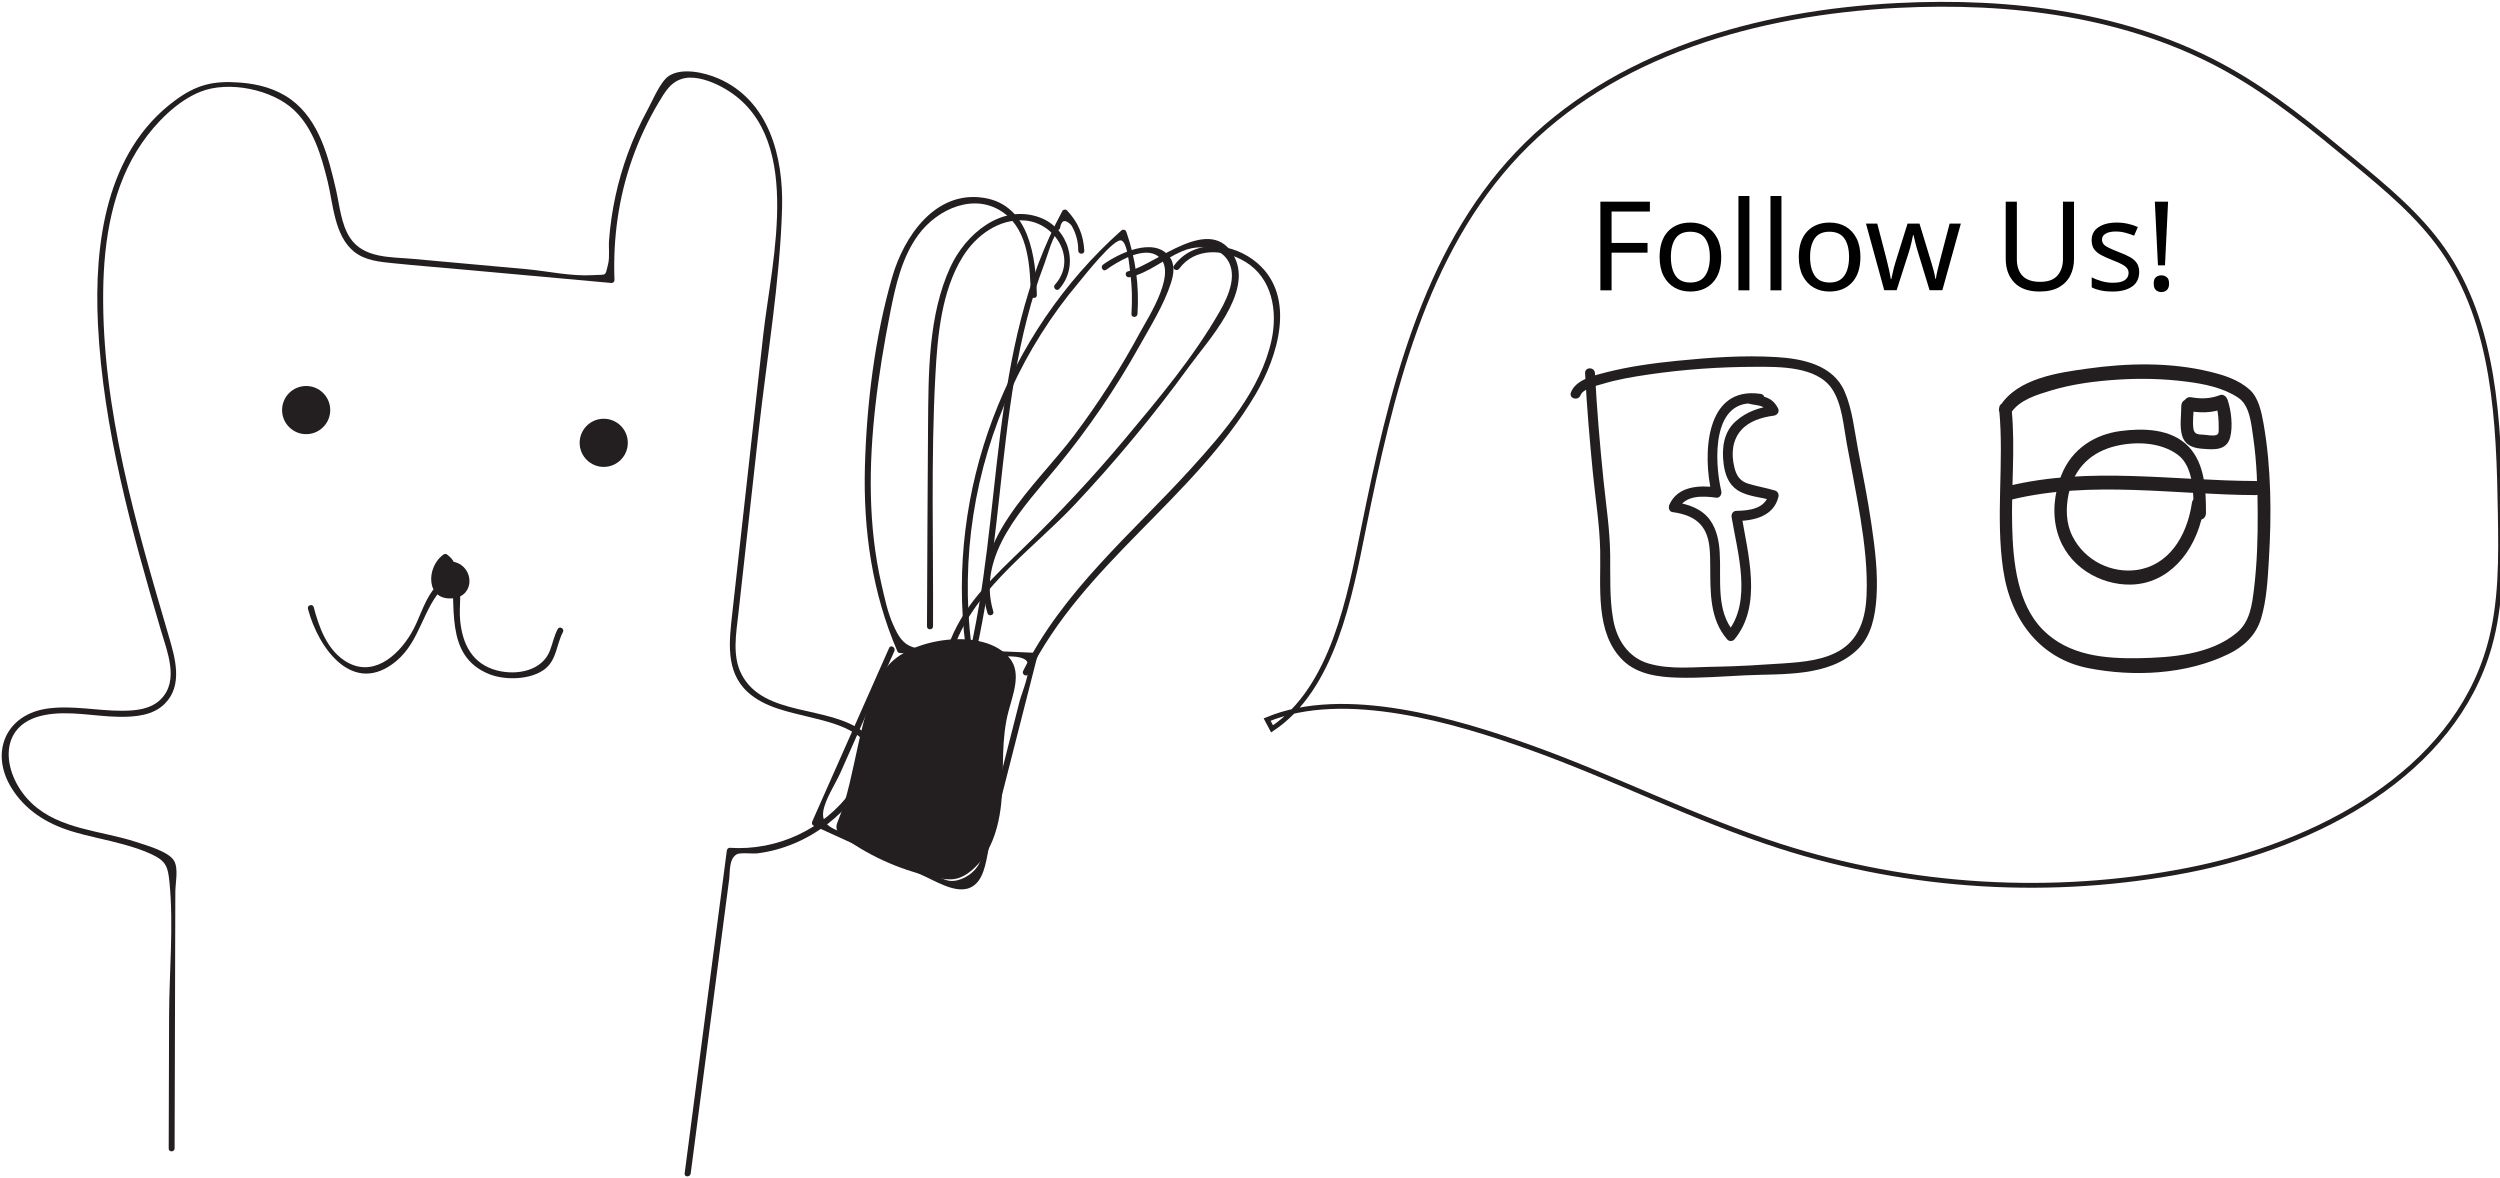
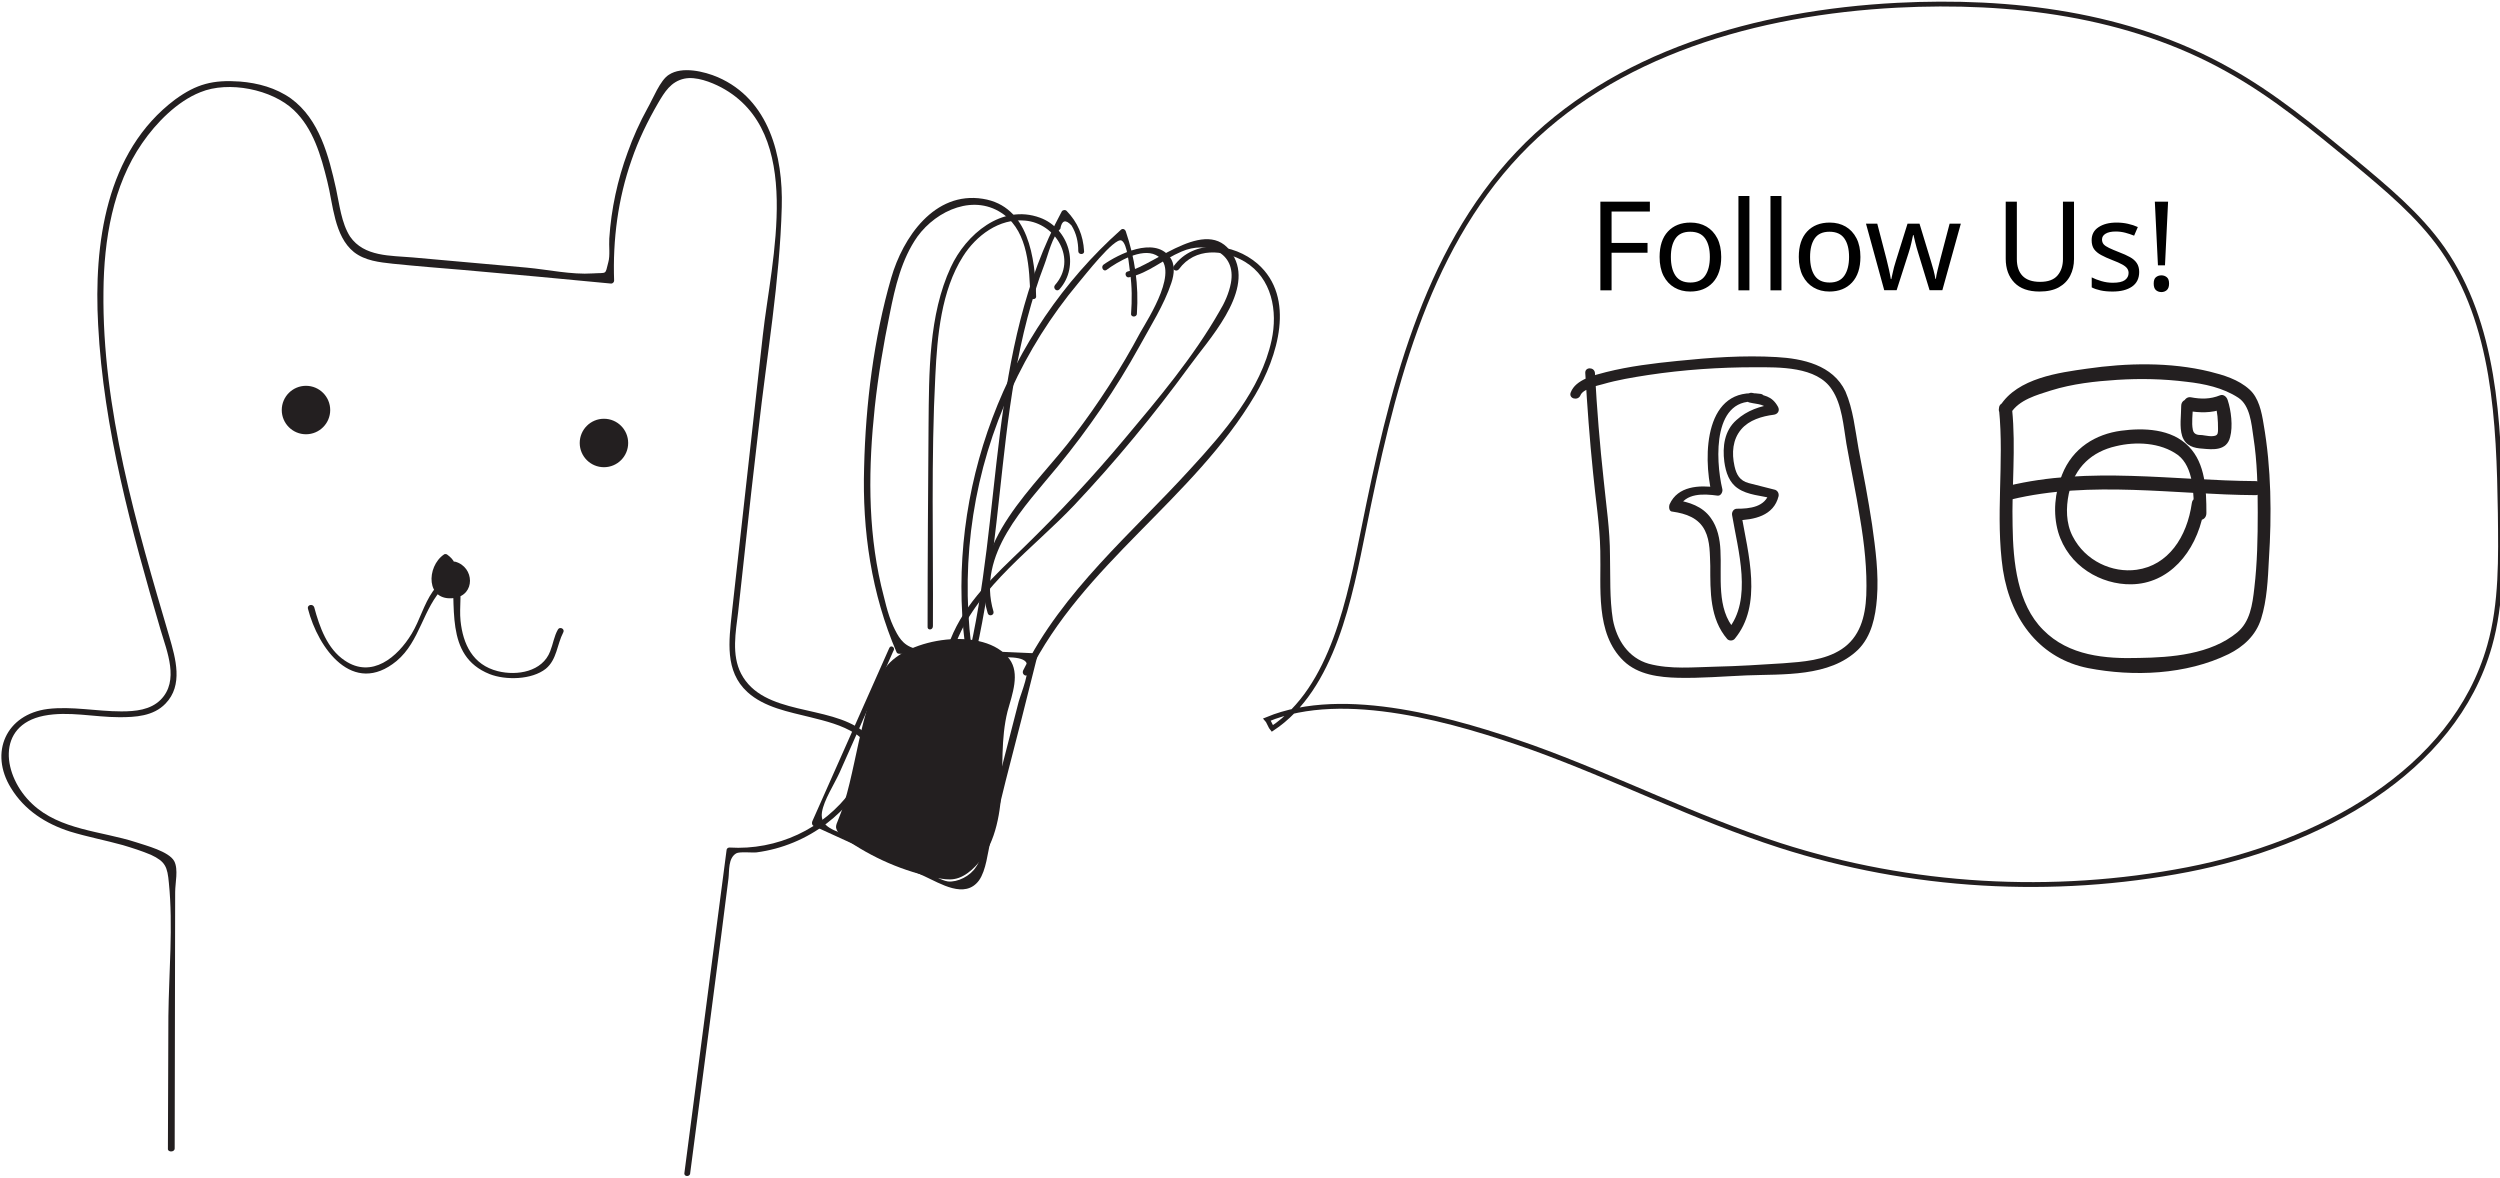
- <svg xmlns="http://www.w3.org/2000/svg" width="516px" height="243px" viewBox="0 0 516 243" version="1.1">
-   <g id="index-social" stroke="none" stroke-width="1" fill="none" fill-rule="evenodd">
+ <svg xmlns="http://www.w3.org/2000/svg" version="1.1" id="Layer_1" x="0px" y="0px" viewBox="0 0 516 243" style="enable-background:new 0 0 516 243;" xml:space="preserve">
+   <style type="text/css">
+ 	.st0{fill:#231F20;}
+ 	.st1{fill:none;stroke:#231F20;}
+ 	.st2{font-family:'Quicksand-Regular';}
+ 	.st3{font-size:25.63px;}
+ 	.st4{fill:none;}
+ </style>
+   <a href="https://www.instagram.com/roundandround_rotterdam/" target="_blank">
+     <rect x="407.6" y="73.6" class="st4" width="64.7" height="66.4" />
+   </a>
+   <a href="https://www.facebook.com/roundandround.nl/" target="_blank">
+     <rect x="324.2" y="73.6" class="st4" width="64.7" height="66.4" />
+   </a>
+   <g id="index-social">
    <g id="right" transform="translate(261.56, 0.883629)">
-       <a href="https://www.instagram.com/roundandround_rotterdam/" alt="Instagram">
-         <g id="instagram" transform="translate(150.44, 74.11637)" fill="#231F20" fill-rule="nonzero">
-           <path d="M0.63,9.53 C1.69,20.54 -0.17,31.63 1.46,42.61 C3.06,53.4 9.44,61 18.95,62.89 C28.3,64.74 39.19,64.27 47.99,59.98 C50.97,58.53 53.62,56.22 54.69,52.66 C55.84,48.82 56.06,44.51 56.3,40.5 C56.86,31.27 56.8,21.62 55.21,12.51 C54.77,10.01 54.17,7.07 52.32,5.42 C50,3.34 46.96,2.41 44.12,1.72 C35.88,-0.28 27.05,-0.08 18.72,1.1 C13.06,1.9 4.45,3.01 0.81,8.81 C-0.15,10.35 2.08,11.8 3.03,10.28 C4.77,7.5 8.57,6.44 11.29,5.61 C15.77,4.25 20.42,3.67 25.03,3.36 C29.78,3.05 34.56,3.16 39.29,3.77 C42.89,4.23 46.82,4.99 49.99,7.1 C52.36,8.68 52.65,12.44 53.06,15.25 C53.81,20.37 53.96,25.63 53.99,30.82 C54.02,35.99 53.86,41.21 53.25,46.34 C52.83,49.91 52.39,53.31 49.7,55.57 C44.23,60.18 35.98,60.73 29.44,60.85 C22.6,60.96 15.01,60.39 9.66,55 C4.39,49.69 3.49,41.07 3.31,33.54 C3.11,25.55 3.98,17.52 3.21,9.54 C3.02,7.69 0.45,7.67 0.63,9.53 L0.63,9.53 Z" id="Path" />
-           <path d="M3.13,28.13 C19.7,24.09 36.85,27.13 53.61,27.19 C55.26,27.2 55.26,24.28 53.61,24.28 C36.6,24.23 19.27,21.22 2.45,25.33 C0.83,25.72 1.52,28.53 3.13,28.13 L3.13,28.13 Z" id="Path" />
-           <path d="M40.41,28.81 C39.36,35.86 35.52,41.75 28.97,42.65 C23.92,43.34 18.38,40.85 15.78,35.73 C14.4,33.04 14.34,29.84 14.98,26.89 C16.2,21.31 19.89,18.21 24.69,17.06 C28.75,16.09 33.87,16.22 37.45,18.83 C40.8,21.28 40.76,26.91 40.74,30.88 C40.73,32.75 43.3,32.75 43.31,30.88 C43.33,26.05 43.06,20.72 39.76,17.22 C36.17,13.41 30.25,13.36 25.71,13.96 C20.52,14.64 15.67,17.49 13.46,23.09 C11.99,26.81 11.53,30.98 12.65,34.9 C14.7,42.01 21.55,45.77 27.78,45.66 C35.46,45.52 41.05,39.12 42.68,30.88 C42.76,30.45 42.83,30.02 42.88,29.6 C43.16,27.75 40.69,26.96 40.41,28.81 L40.41,28.81 Z" id="Path" />
-           <path d="M38.22,8.84 C38.21,10.81 37.82,13.11 38.42,15.01 C39.07,17.06 40.92,17.51 42.63,17.63 C44.76,17.78 47.59,18.13 48.32,15.21 C48.89,12.96 48.52,9.72 47.79,7.57 C47.55,6.87 46.92,6.28 46.21,6.55 C44.24,7.31 42.28,7.36 40.23,6.99 C38.61,6.71 37.91,9.52 39.55,9.8 C42.05,10.24 44.47,10.28 46.89,9.36 C46.36,9.02 45.84,8.68 45.31,8.34 C45.85,9.94 45.96,11.72 45.94,13.41 C45.94,14.1 45.98,14.6 45.47,14.78 C44.69,15.05 43.45,14.74 42.63,14.71 C41.76,14.68 40.93,14.65 40.74,13.59 C40.48,12.11 40.78,10.34 40.79,8.84 C40.8,6.96 38.23,6.96 38.22,8.84 L38.22,8.84 Z" id="Path" />
-         </g>
-       </a>
-       <a href="https://www.facebook.com/roundandround.nl/" alt="Facebook">
-         <g id="facebook" transform="translate(62.44, 72.11637)" fill="#231F20" fill-rule="nonzero">
-           <path d="M39.41,8.3 C27.92,6.59 27.38,20.79 29.31,28.93 C29.63,28.49 29.97,28.04 30.3,27.59 C26.73,27.12 22.3,27.31 20.57,31.14 C20.32,31.69 20.46,32.59 21.18,32.69 C23.94,33.08 26.54,33.96 27.92,36.61 C29.04,38.78 28.96,41.53 28.99,43.92 C29.03,49.21 28.85,54.78 32.51,58.99 C32.86,59.41 33.61,59.41 33.97,58.99 C39.83,51.97 36.76,41.34 35.42,33.2 C35.08,33.65 34.75,34.09 34.42,34.54 C38.01,34.48 42.08,33.6 43.07,29.54 C43.21,28.98 42.9,28.4 42.35,28.24 C40.53,27.7 38.67,27.39 36.85,26.84 C35.1,26.31 34.35,25.11 33.95,23.36 C33.32,20.7 33.52,17.9 35.36,15.8 C37.01,13.9 39.69,13.11 42.07,12.8 C42.84,12.71 43.38,11.98 42.96,11.22 C41.69,8.85 39.98,8.86 37.63,8.31 C36.32,8.02 35.78,10.06 37.08,10.35 C38.79,10.75 40.23,10.54 41.17,12.29 C41.46,11.75 41.77,11.22 42.06,10.69 C39.17,11.07 36.47,11.96 34.23,13.97 C31.77,16.17 31.35,19.47 31.74,22.6 C32.01,24.82 32.7,26.88 34.57,28.14 C36.6,29.5 39.51,29.61 41.79,30.28 C41.54,29.86 41.3,29.42 41.07,28.99 C40.32,32.05 37.01,32.39 34.4,32.44 C33.68,32.45 33.29,33.1 33.41,33.78 C34.61,40.98 37.72,51.23 32.5,57.51 C32.99,57.51 33.47,57.51 33.96,57.51 C30.09,53.06 31.29,46.54 30.95,41.07 C30.82,38.73 30.35,36.32 28.98,34.38 C27.28,32 24.47,31.04 21.73,30.67 C21.93,31.18 22.13,31.7 22.34,32.22 C23.74,29.09 27.46,29.35 30.29,29.73 C30.98,29.81 31.42,28.98 31.28,28.39 C29.79,22.11 29.3,8.93 38.85,10.36 C40.16,10.54 40.72,8.51 39.41,8.3 L39.41,8.3 Z" id="Path" />
-           <path d="M3.16,4.05 C3.52,10.88 4.09,17.7 4.76,24.5 C5.28,29.87 6.17,35.27 6.28,40.66 C6.44,48.14 5.16,57.7 11.04,63.36 C14.04,66.23 18.41,66.76 22.33,66.87 C27.01,67 31.72,66.59 36.39,66.38 C43.87,66.04 53.51,66.77 59.39,61.05 C62.23,58.3 63.03,54.24 63.3,50.41 C63.65,45.35 63,40.23 62.27,35.23 C61.51,29.97 60.45,24.77 59.46,19.57 C58.72,15.66 58.31,11.45 56.72,7.79 C54.33,2.28 47.99,1.02 42.65,0.7 C35.84,0.29 28.93,0.79 22.15,1.47 C17.25,1.96 12.32,2.63 7.55,3.84 C5.16,4.45 1.24,5.32 0.24,8 C-0.23,9.28 1.76,9.82 2.23,8.56 C2.73,7.23 5.65,6.57 6.82,6.23 C9.88,5.3 13.05,4.78 16.2,4.31 C23.47,3.24 30.87,2.73 38.22,2.71 C43.22,2.7 50.99,2.56 54.14,7.29 C56.2,10.38 56.51,14.91 57.16,18.48 C58.09,23.59 59.14,28.69 59.98,33.82 C60.83,39.12 61.48,44.49 61.26,49.86 C61.08,54.26 59.93,58.5 56.15,61 C52.69,63.27 48.16,63.64 44.17,63.92 C39.53,64.23 34.8,64.54 30.15,64.61 C25.57,64.66 20.83,65.25 16.34,63.97 C12.11,62.77 9.7,59.08 8.96,54.84 C8.19,50.51 8.39,45.98 8.34,41.59 C8.29,36.4 7.49,31.25 6.96,26.1 C6.21,18.76 5.59,11.41 5.2,4.04 C5.14,2.69 3.08,2.69 3.16,4.05 L3.16,4.05 Z" id="Path" />
-         </g>
-       </a>
-       <path d="M19.85,108.316 C25.47,80.566 32.21,51.376 51.7,30.836 C71.47,10.006 101.33,1.716 130.01,0.246 C153.48,-0.954 177.79,2.036 198.3,13.506 C207.66,18.746 216,25.616 224.27,32.446 C230.91,37.926 237.64,43.506 242.59,50.556 C253.43,66.026 254.19,86.176 254.5,105.066 C254.65,114.276 254.77,123.646 252.26,132.506 C244.84,158.716 216.71,173.516 189.98,178.736 C162.08,184.186 132.8,182.446 105.74,173.736 C88.29,168.116 71.87,159.706 54.62,153.506 C39.08,147.916 15.95,140.986 0,147.626 C0.09,147.766 0.92,149.376 1,149.546 C13.57,141.216 17.07,122.086 19.85,108.316 Z" id="Path" stroke="#231F20" />
-       <text id="Follow-Us!" fill="#000000" font-family="Quicksand-Regular, Quicksand" font-size="25.63" font-weight="normal">
-         <tspan x="66.273" y="59.04">Follow Us!</tspan>
-       </text>
+       <g id="instagram" transform="translate(150.44, 74.11637)">
+         <path id="Path" class="st0" d="M0.6,9.5c1.1,11-0.8,22.1,0.8,33.1C3.1,53.4,9.4,61,19,62.9c9.3,1.8,20.2,1.4,29-2.9      c3-1.5,5.6-3.8,6.7-7.3c1.2-3.8,1.4-8.2,1.6-12.2c0.6-9.2,0.5-18.9-1.1-28c-0.4-2.5-1-5.4-2.9-7.1c-2.3-2.1-5.4-3-8.2-3.7      c-8.2-2-17.1-1.8-25.4-0.6C13.1,1.9,4.4,3,0.8,8.8c-1,1.5,1.3,3,2.2,1.5c1.7-2.8,5.5-3.8,8.3-4.7c4.5-1.4,9.1-1.9,13.7-2.2      c4.8-0.3,9.5-0.2,14.3,0.4C42.9,4.2,46.8,5,50,7.1c2.4,1.6,2.7,5.3,3.1,8.1c0.8,5.1,0.9,10.4,0.9,15.6c0,5.2-0.1,10.4-0.7,15.5      c-0.4,3.6-0.9,7-3.5,9.2c-5.5,4.6-13.7,5.2-20.3,5.3C22.6,61,15,60.4,9.7,55c-5.3-5.3-6.2-13.9-6.3-21.5c-0.2-8,0.7-16-0.1-24      C3,7.7,0.4,7.7,0.6,9.5L0.6,9.5z" />
+         <path class="st0" d="M3.1,28.1c16.6-4,33.7-1,50.5-0.9c1.6,0,1.6-2.9,0-2.9c-17-0.1-34.3-3.1-51.2,1C0.8,25.7,1.5,28.5,3.1,28.1      L3.1,28.1z" />
+         <path class="st0" d="M40.4,28.8c-1,7.1-4.9,12.9-11.4,13.8c-5,0.7-10.6-1.8-13.2-6.9c-1.4-2.7-1.4-5.9-0.8-8.8      c1.2-5.6,4.9-8.7,9.7-9.8c4.1-1,9.2-0.8,12.8,1.8c3.3,2.5,3.3,8.1,3.3,12c0,1.9,2.6,1.9,2.6,0c0-4.8-0.2-10.2-3.6-13.7      c-3.6-3.8-9.5-3.9-14-3.3c-5.2,0.7-10,3.5-12.2,9.1c-1.5,3.7-1.9,7.9-0.8,11.8c2.1,7.1,8.9,10.9,15.1,10.8      c7.7-0.1,13.3-6.5,14.9-14.8c0.1-0.4,0.2-0.9,0.2-1.3C43.2,27.8,40.7,27,40.4,28.8L40.4,28.8z" />
+         <path class="st0" d="M38.2,8.8c0,2-0.4,4.3,0.2,6.2c0.7,2.1,2.5,2.5,4.2,2.6c2.1,0.2,5,0.5,5.7-2.4c0.6-2.2,0.2-5.5-0.5-7.6      c-0.2-0.7-0.9-1.3-1.6-1c-2,0.8-3.9,0.8-6,0.4c-1.6-0.3-2.3,2.5-0.7,2.8c2.5,0.4,4.9,0.5,7.3-0.4c-0.5-0.3-1-0.7-1.6-1      c0.5,1.6,0.6,3.4,0.6,5.1c0,0.7,0,1.2-0.5,1.4c-0.8,0.3-2,0-2.8-0.1c-0.9,0-1.7-0.1-1.9-1.1c-0.3-1.5,0-3.2,0-4.8      C40.8,7,38.2,7,38.2,8.8L38.2,8.8z" />
+       </g>
+       <g id="facebook" transform="translate(62.44, 72.11637)">
+         <path class="st0" d="M39.4,8.3c-11.5-1.7-12,12.5-10.1,20.6c0.3-0.4,0.7-0.9,1-1.3c-3.6-0.5-8-0.3-9.7,3.5      c-0.2,0.6-0.1,1.5,0.6,1.5c2.8,0.4,5.4,1.3,6.7,3.9c1.1,2.2,1,4.9,1.1,7.3c0,5.3-0.1,10.9,3.5,15.1c0.4,0.4,1.1,0.4,1.5,0      c5.9-7,2.8-17.7,1.4-25.8c-0.3,0.5-0.7,0.9-1,1.3c3.6-0.1,7.7-0.9,8.7-5c0.1-0.6-0.2-1.1-0.7-1.3c-1.8-0.5-3.7-0.9-5.5-1.4      c-1.8-0.5-2.5-1.7-2.9-3.5c-0.6-2.7-0.4-5.5,1.4-7.6c1.6-1.9,4.3-2.7,6.7-3c0.8-0.1,1.3-0.8,0.9-1.6c-1.3-2.4-3-2.4-5.3-2.9      c-1.3-0.3-1.9,1.8-0.5,2c1.7,0.4,3.1,0.2,4.1,1.9c0.3-0.5,0.6-1.1,0.9-1.6c-2.9,0.4-5.6,1.3-7.8,3.3c-2.5,2.2-2.9,5.5-2.5,8.6      c0.3,2.2,1,4.3,2.8,5.5c2,1.4,4.9,1.5,7.2,2.1c-0.2-0.4-0.5-0.9-0.7-1.3c-0.8,3.1-4.1,3.4-6.7,3.4c-0.7,0-1.1,0.7-1,1.3      c1.2,7.2,4.3,17.5-0.9,23.7c0.5,0,1,0,1.5,0c-3.9-4.4-2.7-11-3-16.4c-0.1-2.3-0.6-4.8-2-6.7c-1.7-2.4-4.5-3.3-7.2-3.7      c0.2,0.5,0.4,1,0.6,1.6c1.4-3.1,5.1-2.9,8-2.5c0.7,0.1,1.1-0.8,1-1.3c-1.5-6.3-2-19.5,7.6-18C40.2,10.5,40.7,8.5,39.4,8.3      L39.4,8.3z" />
+         <path class="st0" d="M3.2,4c0.4,6.8,0.9,13.7,1.6,20.5c0.5,5.4,1.4,10.8,1.5,16.2c0.2,7.5-1.1,17,4.8,22.7      c3,2.9,7.4,3.4,11.3,3.5c4.7,0.1,9.4-0.3,14.1-0.5c7.5-0.3,17.1,0.4,23-5.3c2.8-2.8,3.6-6.8,3.9-10.6c0.4-5.1-0.3-10.2-1-15.2      c-0.8-5.3-1.8-10.5-2.8-15.7c-0.7-3.9-1.1-8.1-2.7-11.8C54.3,2.3,48,1,42.7,0.7c-6.8-0.4-13.7,0.1-20.5,0.8      C17.2,2,12.3,2.6,7.5,3.8C5.2,4.4,1.2,5.3,0.2,8c-0.5,1.3,1.5,1.8,2,0.6c0.5-1.3,3.4-2,4.6-2.3c3.1-0.9,6.2-1.4,9.4-1.9      c7.3-1.1,14.7-1.6,22-1.6c5,0,12.8-0.2,15.9,4.6c2.1,3.1,2.4,7.6,3,11.2c0.9,5.1,2,10.2,2.8,15.3c0.9,5.3,1.5,10.7,1.3,16      c-0.2,4.4-1.3,8.6-5.1,11.1c-3.5,2.3-8,2.6-12,2.9c-4.6,0.3-9.4,0.6-14,0.7c-4.6,0.1-9.3,0.6-13.8-0.6c-4.2-1.2-6.6-4.9-7.4-9.1      C8.2,50.5,8.4,46,8.3,41.6C8.3,36.4,7.5,31.2,7,26.1C6.2,18.8,5.6,11.4,5.2,4C5.1,2.7,3.1,2.7,3.2,4L3.2,4z" />
+       </g>
+       <path class="st1" d="M19.9,108.3c5.6-27.8,12.4-56.9,31.9-77.5C71.5,10,101.3,1.7,130,0.2C153.5-1,177.8,2,198.3,13.5    c9.4,5.2,17.7,12.1,26,18.9c6.6,5.5,13.4,11.1,18.3,18.1c10.8,15.5,11.6,35.6,11.9,54.5c0.1,9.2,0.3,18.6-2.2,27.4    c-7.4,26.2-35.5,41-62.3,46.2c-27.9,5.4-57.2,3.7-84.2-5c-17.4-5.6-33.9-14-51.1-20.2C39.1,147.9,15.9,141,0,147.6    c0.1,0.1,0.9,1.8,1,1.9C13.6,141.2,17.1,122.1,19.9,108.3z" />
+       <text transform="matrix(1 0 0 1 66.2729 59.0404)" class="st2 st3">Follow Us!</text>
    </g>
-     <g id="left" transform="translate(0.354752, 14.73168)" fill="#231F20" fill-rule="nonzero">
-       <path d="M35.685,222.308 C35.735,204.658 35.785,187.008 35.835,169.358 C35.845,167.478 36.505,164.638 35.605,162.988 C34.545,161.028 29.825,159.738 27.705,159.038 C20.575,156.698 12.015,156.498 6.275,151.138 C0.185,145.448 -1.325,134.938 8.685,132.888 C13.775,131.848 19.105,133.148 24.235,133.218 C27.525,133.258 31.265,132.968 33.705,130.468 C37.415,126.678 35.815,121.138 34.515,116.688 C27.755,93.618 20.645,69.608 20.945,45.348 C21.075,34.768 22.825,23.598 28.975,14.728 C31.855,10.568 36.185,6.138 40.975,4.218 C46.795,1.868 55.815,3.708 60.335,7.988 C64.355,11.798 65.965,17.428 67.255,22.638 C68.425,27.378 68.635,33.938 72.755,37.238 C75.025,39.048 78.035,39.318 80.805,39.598 C85.695,40.098 90.595,40.488 95.495,40.928 C105.615,41.848 115.735,42.758 125.855,43.678 C126.185,43.708 126.495,43.368 126.475,43.058 C126.145,34.568 127.295,26.158 130.115,18.128 C131.555,14.038 133.395,10.098 135.625,6.368 C136.945,4.158 138.195,1.938 140.995,1.398 C143.415,0.928 146.485,2.068 148.605,3.208 C165.965,12.508 158.905,38.868 157.185,54.338 C155.055,73.488 152.905,92.628 150.795,111.778 C150.165,117.468 149.295,123.818 153.955,128.098 C157.455,131.318 162.525,132.218 166.975,133.328 C170.135,134.118 173.505,134.898 176.245,136.728 C181.105,139.978 178.215,144.638 175.435,148.468 C169.665,156.438 160.045,160.898 150.275,160.258 C149.905,160.238 149.695,160.568 149.655,160.878 C146.755,183.078 143.855,205.278 140.955,227.478 C140.855,228.278 142.105,228.268 142.205,227.478 C144.335,211.158 146.475,194.828 148.605,178.508 C149.115,174.588 149.625,170.678 150.145,166.758 C150.355,165.178 150.055,162.558 151.705,161.598 C152.405,161.188 155.035,161.518 155.925,161.408 C161.185,160.758 166.205,158.598 170.405,155.378 C174.215,152.448 177.375,148.628 179.355,144.238 C181.085,140.388 181.275,139.028 177.875,136.348 C170.735,130.738 157.285,133.298 152.705,124.458 C150.705,120.598 151.615,115.888 152.065,111.768 C152.495,107.808 152.945,103.848 153.385,99.888 C154.335,91.308 155.295,82.718 156.245,74.138 C157.935,58.948 160.635,43.498 161.065,28.208 C161.355,17.718 158.425,5.988 147.855,1.438 C145.085,0.248 140.465,-0.832 137.735,0.918 C135.945,2.068 134.385,5.948 133.335,7.868 C131.725,10.798 130.355,13.868 129.205,17.008 C127.115,22.728 125.815,28.738 125.355,34.818 C125.235,36.328 125.515,38.298 125.165,39.748 C124.505,42.478 124.925,41.868 121.955,42.058 C117.565,42.338 112.635,41.218 108.245,40.818 C100.415,40.108 92.575,39.398 84.745,38.688 C80.275,38.288 74.695,38.608 71.885,34.348 C70.035,31.538 69.735,27.628 68.995,24.418 C67.445,17.708 65.565,10.098 59.695,5.798 C56.625,3.558 52.905,2.588 49.155,2.308 C43.585,1.888 40.155,2.758 35.725,6.038 C21.435,16.598 19.045,35.758 19.865,52.268 C20.935,73.698 26.785,94.738 32.815,115.218 C34.105,119.618 36.695,125.718 32.855,129.578 C30.745,131.698 27.615,131.968 24.795,131.968 C19.725,131.978 14.635,130.828 9.565,131.498 C0.935,132.638 -2.515,140.458 1.965,147.818 C4.765,152.418 9.175,155.198 14.215,156.778 C17.795,157.898 21.515,158.538 25.125,159.548 C27.095,160.098 29.055,160.708 30.915,161.578 C33.925,162.998 34.305,164.118 34.625,167.378 C35.505,176.318 34.575,185.838 34.545,194.838 C34.515,203.988 34.495,213.138 34.465,222.298 C34.425,223.108 35.675,223.108 35.685,222.308 L35.685,222.308 Z" id="Path" />
-       <circle id="Oval" cx="62.835" cy="69.908" r="4.97" />
-       <path d="M63.205,110.928 C65.335,119.078 72.555,129.138 81.465,121.688 C86.405,117.548 86.895,110.818 91.235,106.398 C93.315,104.278 95.015,102.008 91.875,99.688 C91.705,99.568 91.415,99.578 91.245,99.688 C87.515,102.208 87.445,109.478 93.295,108.738 C97.735,108.178 97.455,102.298 93.505,101.278 C93.005,101.148 92.665,101.588 92.735,102.048 C93.955,110.038 91.165,120.608 100.615,124.408 C103.915,125.738 109.345,125.618 112.225,123.268 C114.545,121.378 114.505,118.238 115.835,115.738 C116.215,115.028 115.135,114.398 114.755,115.108 C113.995,116.538 113.725,118.068 113.145,119.568 C111.535,123.718 106.365,124.708 102.295,123.668 C97.045,122.338 95.065,118.098 94.615,113.258 C94.355,110.468 95.055,106.758 94.205,104.108 C93.545,102.048 95.525,101.118 91.505,104.618 C90.535,105.458 89.645,106.178 88.895,107.208 C86.955,109.878 86.175,113.208 84.495,116.028 C81.615,120.868 76.305,125.358 70.665,121.558 C67.065,119.138 65.455,114.618 64.405,110.608 C64.215,109.818 63.005,110.148 63.205,110.928 L63.205,110.928 Z" id="Path" />
-       <circle id="Oval" cx="124.255" cy="76.668" r="4.97" />
-       <path d="M183.165,118.998 C177.875,130.928 172.585,142.858 167.305,154.798 C167.175,155.078 167.195,155.498 167.525,155.658 C175.155,159.138 182.785,162.618 190.415,166.098 C193.685,167.588 198.855,170.928 201.675,166.978 C203.175,164.878 203.455,161.148 204.065,158.758 C205.115,154.648 206.165,150.528 207.205,146.418 C209.385,137.878 211.555,129.328 213.735,120.788 C213.835,120.378 213.545,120.018 213.135,119.998 C206.535,119.718 199.945,119.428 193.345,119.148 C191.775,119.078 189.895,119.328 188.395,118.938 C185.925,118.288 185.025,116.468 184.045,114.318 C182.855,111.728 182.225,108.648 181.585,105.878 C178.805,93.818 178.945,81.268 180.325,69.038 C181.055,62.548 182.135,56.088 183.405,49.688 C184.505,44.148 185.775,38.448 189.145,33.798 C193.115,28.328 201.015,24.788 207.005,29.348 C211.975,33.128 212.245,40.448 212.405,46.158 C212.425,46.958 213.675,46.968 213.655,46.158 C213.435,38.408 212.145,27.558 202.685,26.098 C192.665,24.538 186.215,34.098 183.805,42.428 C180.205,54.858 178.515,68.618 178.165,81.538 C177.805,94.678 179.655,107.638 184.885,119.748 C184.975,119.948 185.225,120.048 185.425,120.058 C191.365,120.308 197.295,120.568 203.235,120.818 C205.295,120.908 210.425,120.178 211.595,121.758 C212.725,123.278 210.555,128.188 210.105,129.948 C208.655,135.648 207.205,141.338 205.755,147.038 C205.025,149.888 204.305,152.738 203.575,155.578 C202.985,157.908 202.725,162.168 201.395,164.118 C200.145,165.968 197.615,167.308 195.645,167.068 C194.195,166.888 192.395,165.628 191.035,165.008 C188.395,163.808 185.755,162.598 183.115,161.398 C180.475,160.198 177.835,158.988 175.195,157.788 C172.515,156.568 169.065,156.028 169.565,152.748 C169.945,150.228 172.085,147.068 173.135,144.698 C174.325,142.018 175.515,139.328 176.705,136.648 C179.215,130.978 181.725,125.308 184.245,119.648 C184.565,118.898 183.485,118.268 183.165,118.998 L183.165,118.998 Z" id="Path" />
-       <path d="M192.225,114.548 C192.315,97.348 191.775,80.008 192.705,62.828 C193.145,54.658 193.935,45.328 198.385,38.208 C201.075,33.888 205.845,30.338 211.185,30.778 C217.505,31.288 222.095,38.768 217.385,44.028 C216.845,44.628 217.735,45.508 218.265,44.908 C222.565,40.108 220.235,32.338 214.245,30.148 C206.335,27.258 198.945,33.618 195.825,40.348 C191.225,50.288 191.285,62.288 191.195,72.998 C191.085,86.848 191.045,100.698 190.975,114.548 C190.965,115.358 192.215,115.358 192.225,114.548 L192.225,114.548 Z" id="Path" />
-       <path d="M197.075,117.568 C201.715,106.198 213.195,98.208 221.415,89.478 C229.905,80.458 237.825,70.898 245.105,60.878 C248.945,55.588 258.205,45.758 254.455,38.358 C249.695,28.968 238.185,39.978 232.435,41.278 C231.655,41.458 231.985,42.658 232.765,42.488 C236.865,41.558 239.795,38.778 243.575,37.148 C248.805,34.888 254.935,37.268 253.765,43.688 C253.385,45.768 252.425,47.748 251.385,49.568 C246.065,58.888 238.785,67.558 231.925,75.758 C225.355,83.618 218.365,91.118 211.005,98.248 C205.095,103.978 199.045,109.458 195.875,117.238 C195.565,117.978 196.775,118.308 197.075,117.568 L197.075,117.568 Z" id="Path" />
-       <path d="M211.895,124.378 C223.125,101.718 245.985,88.258 258.745,66.738 C263.355,58.968 267.265,46.628 259.215,39.618 C254.235,35.288 246.145,34.378 241.945,40.108 C241.465,40.758 242.555,41.378 243.025,40.738 C246.315,36.268 252.265,36.658 256.625,39.268 C262.255,42.648 263.385,49.478 262.085,55.488 C259.885,65.688 252.265,74.518 245.425,82.028 C233.235,95.428 219.005,107.248 210.825,123.748 C210.455,124.458 211.535,125.098 211.895,124.378 L211.895,124.378 Z" id="Path" />
-       <path d="M200.495,122.438 C204.295,106.998 205.385,91.148 207.315,75.408 C208.325,67.168 209.575,58.928 211.665,50.878 C212.635,47.148 213.775,43.458 215.155,39.858 C215.955,37.768 216.795,34.068 218.425,32.418 C218.705,30.648 219.485,30.428 220.755,31.738 C221.735,33.368 222.205,35.128 222.195,37.028 C222.235,37.828 223.485,37.838 223.445,37.028 C223.265,33.708 222.155,31.128 219.885,28.708 C219.615,28.418 219.095,28.488 218.905,28.838 C203.395,57.508 206.875,91.268 199.295,122.108 C199.095,122.888 200.305,123.218 200.495,122.438 L200.495,122.438 Z" id="Path" />
-       <path d="M200.125,118.368 C197.905,100.438 200.765,82.198 208.275,65.768 C211.895,57.838 216.585,50.358 222.205,43.688 C223.415,42.248 229.645,34.268 231.135,34.918 C232.425,35.478 232.755,40.388 232.935,41.648 C233.315,44.478 233.355,47.238 233.175,50.078 C233.125,50.878 234.375,50.878 234.425,50.078 C234.795,44.208 234.055,38.678 232.125,33.128 C231.965,32.668 231.445,32.528 231.085,32.848 C207.195,54.138 194.965,86.608 198.895,118.378 C198.965,119.158 200.225,119.168 200.125,118.368 L200.125,118.368 Z" id="Path" />
-       <path d="M204.665,111.488 C201.125,99.688 211.125,89.788 217.945,81.458 C224.265,73.748 229.915,65.478 234.775,56.778 C237.095,52.628 239.875,48.198 241.335,43.668 C241.925,41.838 242.245,39.778 240.945,38.148 C237.695,34.078 230.485,37.598 227.325,39.878 C226.675,40.348 227.305,41.428 227.955,40.958 C230.255,39.298 235.155,36.358 238.115,37.818 C243.445,40.458 236.575,50.858 234.965,53.858 C230.955,61.308 226.375,68.448 221.285,75.208 C213.555,85.478 199.125,97.398 203.455,111.828 C203.695,112.588 204.905,112.259 204.665,111.488 L204.665,111.488 Z" id="Path" />
-       <path d="M172.645,154.598 C172.455,155.058 172.255,155.548 172.285,156.048 C172.345,156.978 173.155,157.668 173.915,158.208 C179.665,162.328 186.325,165.178 193.265,166.488 C194.425,166.708 195.615,166.888 196.775,166.678 C198.125,166.428 199.335,165.678 200.365,164.768 C204.665,160.998 206.105,154.918 206.455,149.208 C206.805,143.498 206.315,137.668 207.785,132.138 C208.745,128.508 210.435,124.328 208.195,121.318 C203.065,114.448 187.035,116.938 182.585,123.118 C176.855,131.028 176.485,145.428 172.645,154.598 Z" id="Path" />
+     <g id="left" transform="translate(0.354752, 14.73168)">
+       <path class="st0" d="M35.7,222.3c0-17.6,0.1-35.3,0.1-52.9c0-1.9,0.7-4.7-0.2-6.4c-1.1-2-5.8-3.2-7.9-3.9    c-7.1-2.3-15.7-2.5-21.4-7.9c-6.1-5.7-7.6-16.2,2.4-18.2c5.1-1,10.4,0.3,15.6,0.3c3.3,0,7-0.2,9.5-2.8c3.7-3.8,2.1-9.3,0.8-13.8    c-6.8-23.1-13.9-47.1-13.6-71.3c0.1-10.6,1.9-21.8,8-30.6c2.9-4.2,7.2-8.6,12-10.5C46.8,1.9,55.8,3.7,60.3,8    c4,3.8,5.6,9.4,6.9,14.7c1.2,4.7,1.4,11.3,5.5,14.6c2.3,1.8,5.3,2.1,8,2.4c4.9,0.5,9.8,0.9,14.7,1.3c10.1,0.9,20.2,1.8,30.4,2.8    c0.3,0,0.6-0.3,0.6-0.6c-0.3-8.5,0.8-16.9,3.6-24.9c1.4-4.1,3.3-8,5.5-11.8c1.3-2.2,2.6-4.4,5.4-5c2.4-0.5,5.5,0.7,7.6,1.8    c17.4,9.3,10.3,35.7,8.6,51.1c-2.1,19.1-4.3,38.3-6.4,57.4c-0.6,5.7-1.5,12,3.2,16.3c3.5,3.2,8.6,4.1,13,5.2    c3.2,0.8,6.5,1.6,9.3,3.4c4.9,3.2,2,7.9-0.8,11.7c-5.8,8-15.4,12.4-25.2,11.8c-0.4,0-0.6,0.3-0.6,0.6c-2.9,22.2-5.8,44.4-8.7,66.6    c-0.1,0.8,1.2,0.8,1.2,0c2.1-16.3,4.3-32.6,6.4-49c0.5-3.9,1-7.8,1.5-11.8c0.2-1.6-0.1-4.2,1.6-5.2c0.7-0.4,3.3-0.1,4.2-0.2    c5.3-0.7,10.3-2.8,14.5-6c3.8-2.9,7-6.8,9-11.1c1.7-3.9,1.9-5.2-1.5-7.9c-7.1-5.6-20.6-3.1-25.2-11.9c-2-3.9-1.1-8.6-0.6-12.7    c0.4-4,0.9-7.9,1.3-11.9c0.9-8.6,1.9-17.2,2.9-25.8c1.7-15.2,4.4-30.6,4.8-45.9c0.3-10.5-2.6-22.2-13.2-26.8    c-2.8-1.2-7.4-2.3-10.1-0.5c-1.8,1.1-3.3,5-4.4,6.9c-1.6,2.9-3,6-4.1,9.1c-2.1,5.7-3.4,11.7-3.8,17.8c-0.1,1.5,0.2,3.5-0.2,4.9    c-0.7,2.7-0.2,2.1-3.2,2.3c-4.4,0.3-9.3-0.8-13.7-1.2c-7.8-0.7-15.7-1.4-23.5-2.1c-4.5-0.4-10-0.1-12.9-4.3    c-1.8-2.8-2.2-6.7-2.9-9.9c-1.5-6.7-3.4-14.3-9.3-18.6c-3.1-2.2-6.8-3.2-10.5-3.5c-5.6-0.4-9,0.5-13.4,3.7    C21.4,16.6,19,35.8,19.9,52.3c1.1,21.4,6.9,42.5,12.9,63c1.3,4.4,3.9,10.5,0,14.4c-2.1,2.1-5.2,2.4-8.1,2.4    c-5.1,0-10.2-1.1-15.2-0.5c-8.6,1.1-12.1,9-7.6,16.3c2.8,4.6,7.2,7.4,12.2,9c3.6,1.1,7.3,1.8,10.9,2.8c2,0.6,3.9,1.2,5.8,2    c3,1.4,3.4,2.5,3.7,5.8c0.9,8.9,0,18.5-0.1,27.5c0,9.2-0.1,18.3-0.1,27.5C34.4,223.1,35.7,223.1,35.7,222.3L35.7,222.3z" />
+       <circle id="Oval" class="st0" cx="62.8" cy="69.9" r="5" />
+       <path class="st0" d="M63.2,110.9c2.1,8.2,9.3,18.2,18.3,10.8c4.9-4.1,5.4-10.9,9.8-15.3c2.1-2.1,3.8-4.4,0.6-6.7    c-0.2-0.1-0.5-0.1-0.6,0c-3.7,2.5-3.8,9.8,2.1,9c4.4-0.6,4.2-6.4,0.2-7.5c-0.5-0.1-0.8,0.3-0.8,0.8c1.2,8-1.6,18.6,7.9,22.4    c3.3,1.3,8.7,1.2,11.6-1.1c2.3-1.9,2.3-5,3.6-7.5c0.4-0.7-0.7-1.3-1.1-0.6c-0.8,1.4-1,3-1.6,4.5c-1.6,4.2-6.8,5.1-10.8,4.1    c-5.2-1.3-7.2-5.6-7.7-10.4c-0.3-2.8,0.4-6.5-0.4-9.2c-0.7-2.1,1.3-3-2.7,0.5c-1,0.8-1.9,1.6-2.6,2.6c-1.9,2.7-2.7,6-4.4,8.8    c-2.9,4.8-8.2,9.3-13.8,5.5c-3.6-2.4-5.2-6.9-6.3-11C64.2,109.8,63,110.1,63.2,110.9L63.2,110.9z" />
+       <circle class="st0" cx="124.3" cy="76.7" r="5" />
+       <path class="st0" d="M183.2,119c-5.3,11.9-10.6,23.9-15.9,35.8c-0.1,0.3-0.1,0.7,0.2,0.9c7.6,3.5,15.3,7,22.9,10.4    c3.3,1.5,8.4,4.8,11.3,0.9c1.5-2.1,1.8-5.8,2.4-8.2c1.1-4.1,2.1-8.2,3.1-12.3c2.2-8.5,4.4-17.1,6.5-25.6c0.1-0.4-0.2-0.8-0.6-0.8    c-6.6-0.3-13.2-0.6-19.8-0.8c-1.6-0.1-3.4,0.2-4.9-0.2c-2.5-0.7-3.4-2.5-4.4-4.6c-1.2-2.6-1.8-5.7-2.5-8.4    c-2.8-12.1-2.6-24.6-1.3-36.8c0.7-6.5,1.8-13,3.1-19.3c1.1-5.5,2.4-11.2,5.7-15.9c4-5.5,11.9-9,17.9-4.5c5,3.8,5.2,11.1,5.4,16.8    c0,0.8,1.3,0.8,1.2,0c-0.2-7.8-1.5-18.6-11-20.1c-10-1.6-16.5,8-18.9,16.3c-3.6,12.4-5.3,26.2-5.6,39.1    c-0.4,13.1,1.5,26.1,6.7,38.2c0.1,0.2,0.3,0.3,0.5,0.3c5.9,0.2,11.9,0.5,17.8,0.8c2.1,0.1,7.2-0.6,8.4,0.9c1.1,1.5-1,6.4-1.5,8.2    c-1.5,5.7-2.9,11.4-4.4,17.1c-0.7,2.8-1.4,5.7-2.2,8.5c-0.6,2.3-0.8,6.6-2.2,8.5c-1.2,1.9-3.8,3.2-5.8,3c-1.4-0.2-3.2-1.4-4.6-2.1    c-2.6-1.2-5.3-2.4-7.9-3.6c-2.6-1.2-5.3-2.4-7.9-3.6c-2.7-1.2-6.1-1.8-5.6-5c0.4-2.5,2.5-5.7,3.6-8.1c1.2-2.7,2.4-5.4,3.6-8.1    c2.5-5.7,5-11.3,7.5-17C184.6,118.9,183.5,118.3,183.2,119L183.2,119z" />
+       <path class="st0" d="M192.2,114.5c0.1-17.2-0.4-34.5,0.5-51.7c0.4-8.2,1.2-17.5,5.7-24.6c2.7-4.3,7.5-7.9,12.8-7.4    c6.3,0.5,10.9,8,6.2,13.3c-0.5,0.6,0.3,1.5,0.9,0.9c4.3-4.8,2-12.6-4-14.8c-7.9-2.9-15.3,3.5-18.4,10.2    c-4.6,9.9-4.5,21.9-4.6,32.6c-0.1,13.8-0.2,27.7-0.2,41.6C191,115.4,192.2,115.4,192.2,114.5L192.2,114.5z" />
+       <path class="st0" d="M197.1,117.6c4.6-11.4,16.1-19.4,24.3-28.1c8.5-9,16.4-18.6,23.7-28.6c3.8-5.3,13.1-15.1,9.3-22.5    c-4.8-9.4-16.3,1.6-22,2.9c-0.8,0.2-0.4,1.4,0.3,1.2c4.1-0.9,7-3.7,10.8-5.3c5.2-2.3,11.4,0.1,10.2,6.5c-0.4,2.1-1.3,4.1-2.4,5.9    c-5.3,9.3-12.6,18-19.5,26.2c-6.6,7.9-13.6,15.4-20.9,22.5c-5.9,5.7-12,11.2-15.1,19C195.6,118,196.8,118.3,197.1,117.6    L197.1,117.6z" />
+       <path class="st0" d="M211.9,124.4c11.2-22.7,34.1-36.1,46.8-57.6c4.6-7.8,8.5-20.1,0.5-27.1c-5-4.3-13.1-5.2-17.3,0.5    c-0.5,0.7,0.6,1.3,1.1,0.6c3.3-4.5,9.2-4.1,13.6-1.5c5.6,3.4,6.8,10.2,5.5,16.2c-2.2,10.2-9.8,19-16.7,26.5    c-12.2,13.4-26.4,25.2-34.6,41.7C210.5,124.5,211.5,125.1,211.9,124.4L211.9,124.4z" />
+       <path class="st0" d="M200.5,122.4c3.8-15.4,4.9-31.3,6.8-47c1-8.2,2.3-16.5,4.4-24.5c1-3.7,2.1-7.4,3.5-11    c0.8-2.1,1.6-5.8,3.3-7.4c0.3-1.8,1.1-2,2.3-0.7c1,1.6,1.4,3.4,1.4,5.3c0,0.8,1.3,0.8,1.2,0c-0.2-3.3-1.3-5.9-3.6-8.3    c-0.3-0.3-0.8-0.2-1,0.1c-15.5,28.7-12,62.4-19.6,93.3C199.1,122.9,200.3,123.2,200.5,122.4L200.5,122.4z" />
+       <path class="st0" d="M200.1,118.4c-2.2-17.9,0.6-36.2,8.2-52.6c3.6-7.9,8.3-15.4,13.9-22.1c1.2-1.4,7.4-9.4,8.9-8.8    c1.3,0.6,1.6,5.5,1.8,6.7c0.4,2.8,0.4,5.6,0.2,8.4c-0.1,0.8,1.2,0.8,1.2,0c0.4-5.9-0.4-11.4-2.3-17c-0.2-0.5-0.7-0.6-1-0.3    c-23.9,21.3-36.1,53.8-32.2,85.5C199,119.2,200.2,119.2,200.1,118.4L200.1,118.4z" />
+       <path class="st0" d="M204.7,111.5c-3.5-11.8,6.5-21.7,13.3-30c6.3-7.7,12-16,16.8-24.7c2.3-4.2,5.1-8.6,6.6-13.1    c0.6-1.8,0.9-3.9-0.4-5.5c-3.2-4.1-10.5-0.5-13.6,1.7c-0.6,0.5,0,1.5,0.6,1.1c2.3-1.7,7.2-4.6,10.2-3.1c5.3,2.6-1.5,13-3.2,16    c-4,7.5-8.6,14.6-13.7,21.3c-7.7,10.3-22.2,22.2-17.8,36.6C203.7,112.6,204.9,112.3,204.7,111.5L204.7,111.5z" />
+       <path class="st0" d="M172.6,154.6c-0.2,0.5-0.4,0.9-0.4,1.4c0.1,0.9,0.9,1.6,1.6,2.2c5.8,4.1,12.4,7,19.3,8.3    c1.2,0.2,2.4,0.4,3.5,0.2c1.3-0.2,2.6-1,3.6-1.9c4.3-3.8,5.7-9.9,6.1-15.6c0.4-5.7-0.1-11.5,1.3-17.1c1-3.6,2.6-7.8,0.4-10.8    c-5.1-6.9-21.2-4.4-25.6,1.8C176.9,131,176.5,145.4,172.6,154.6z" />
    </g>
  </g>
</svg>
